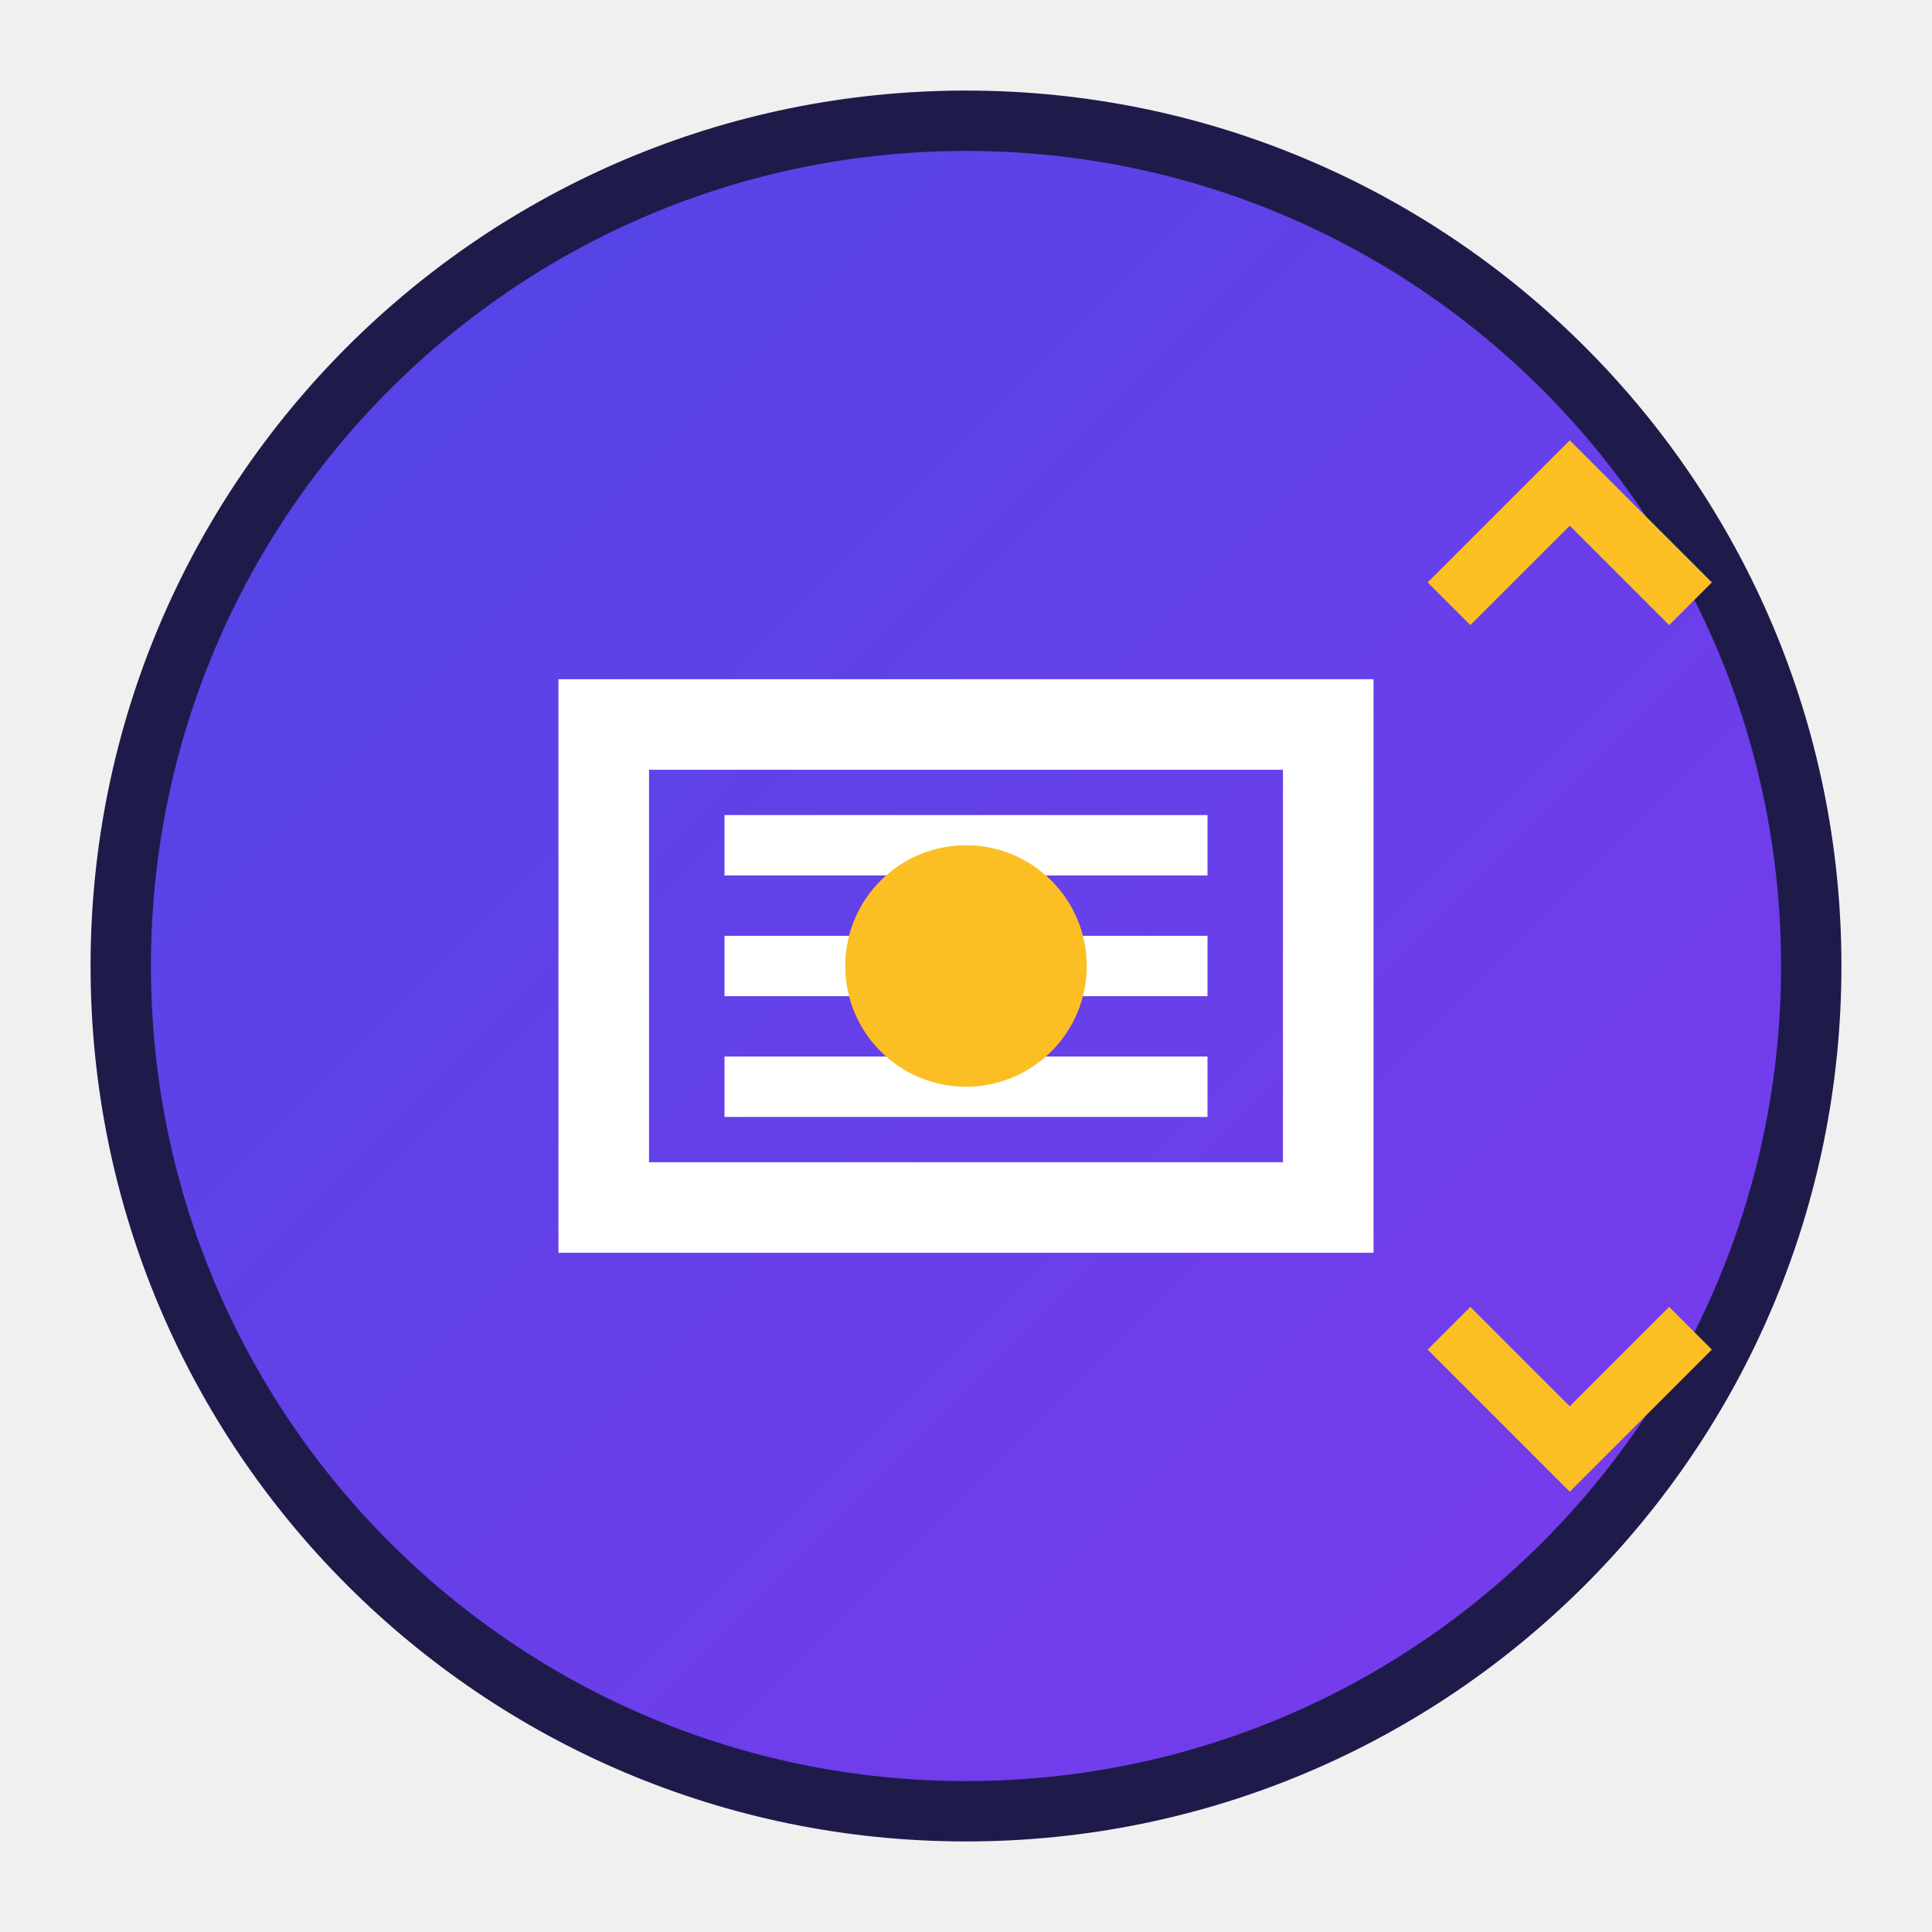
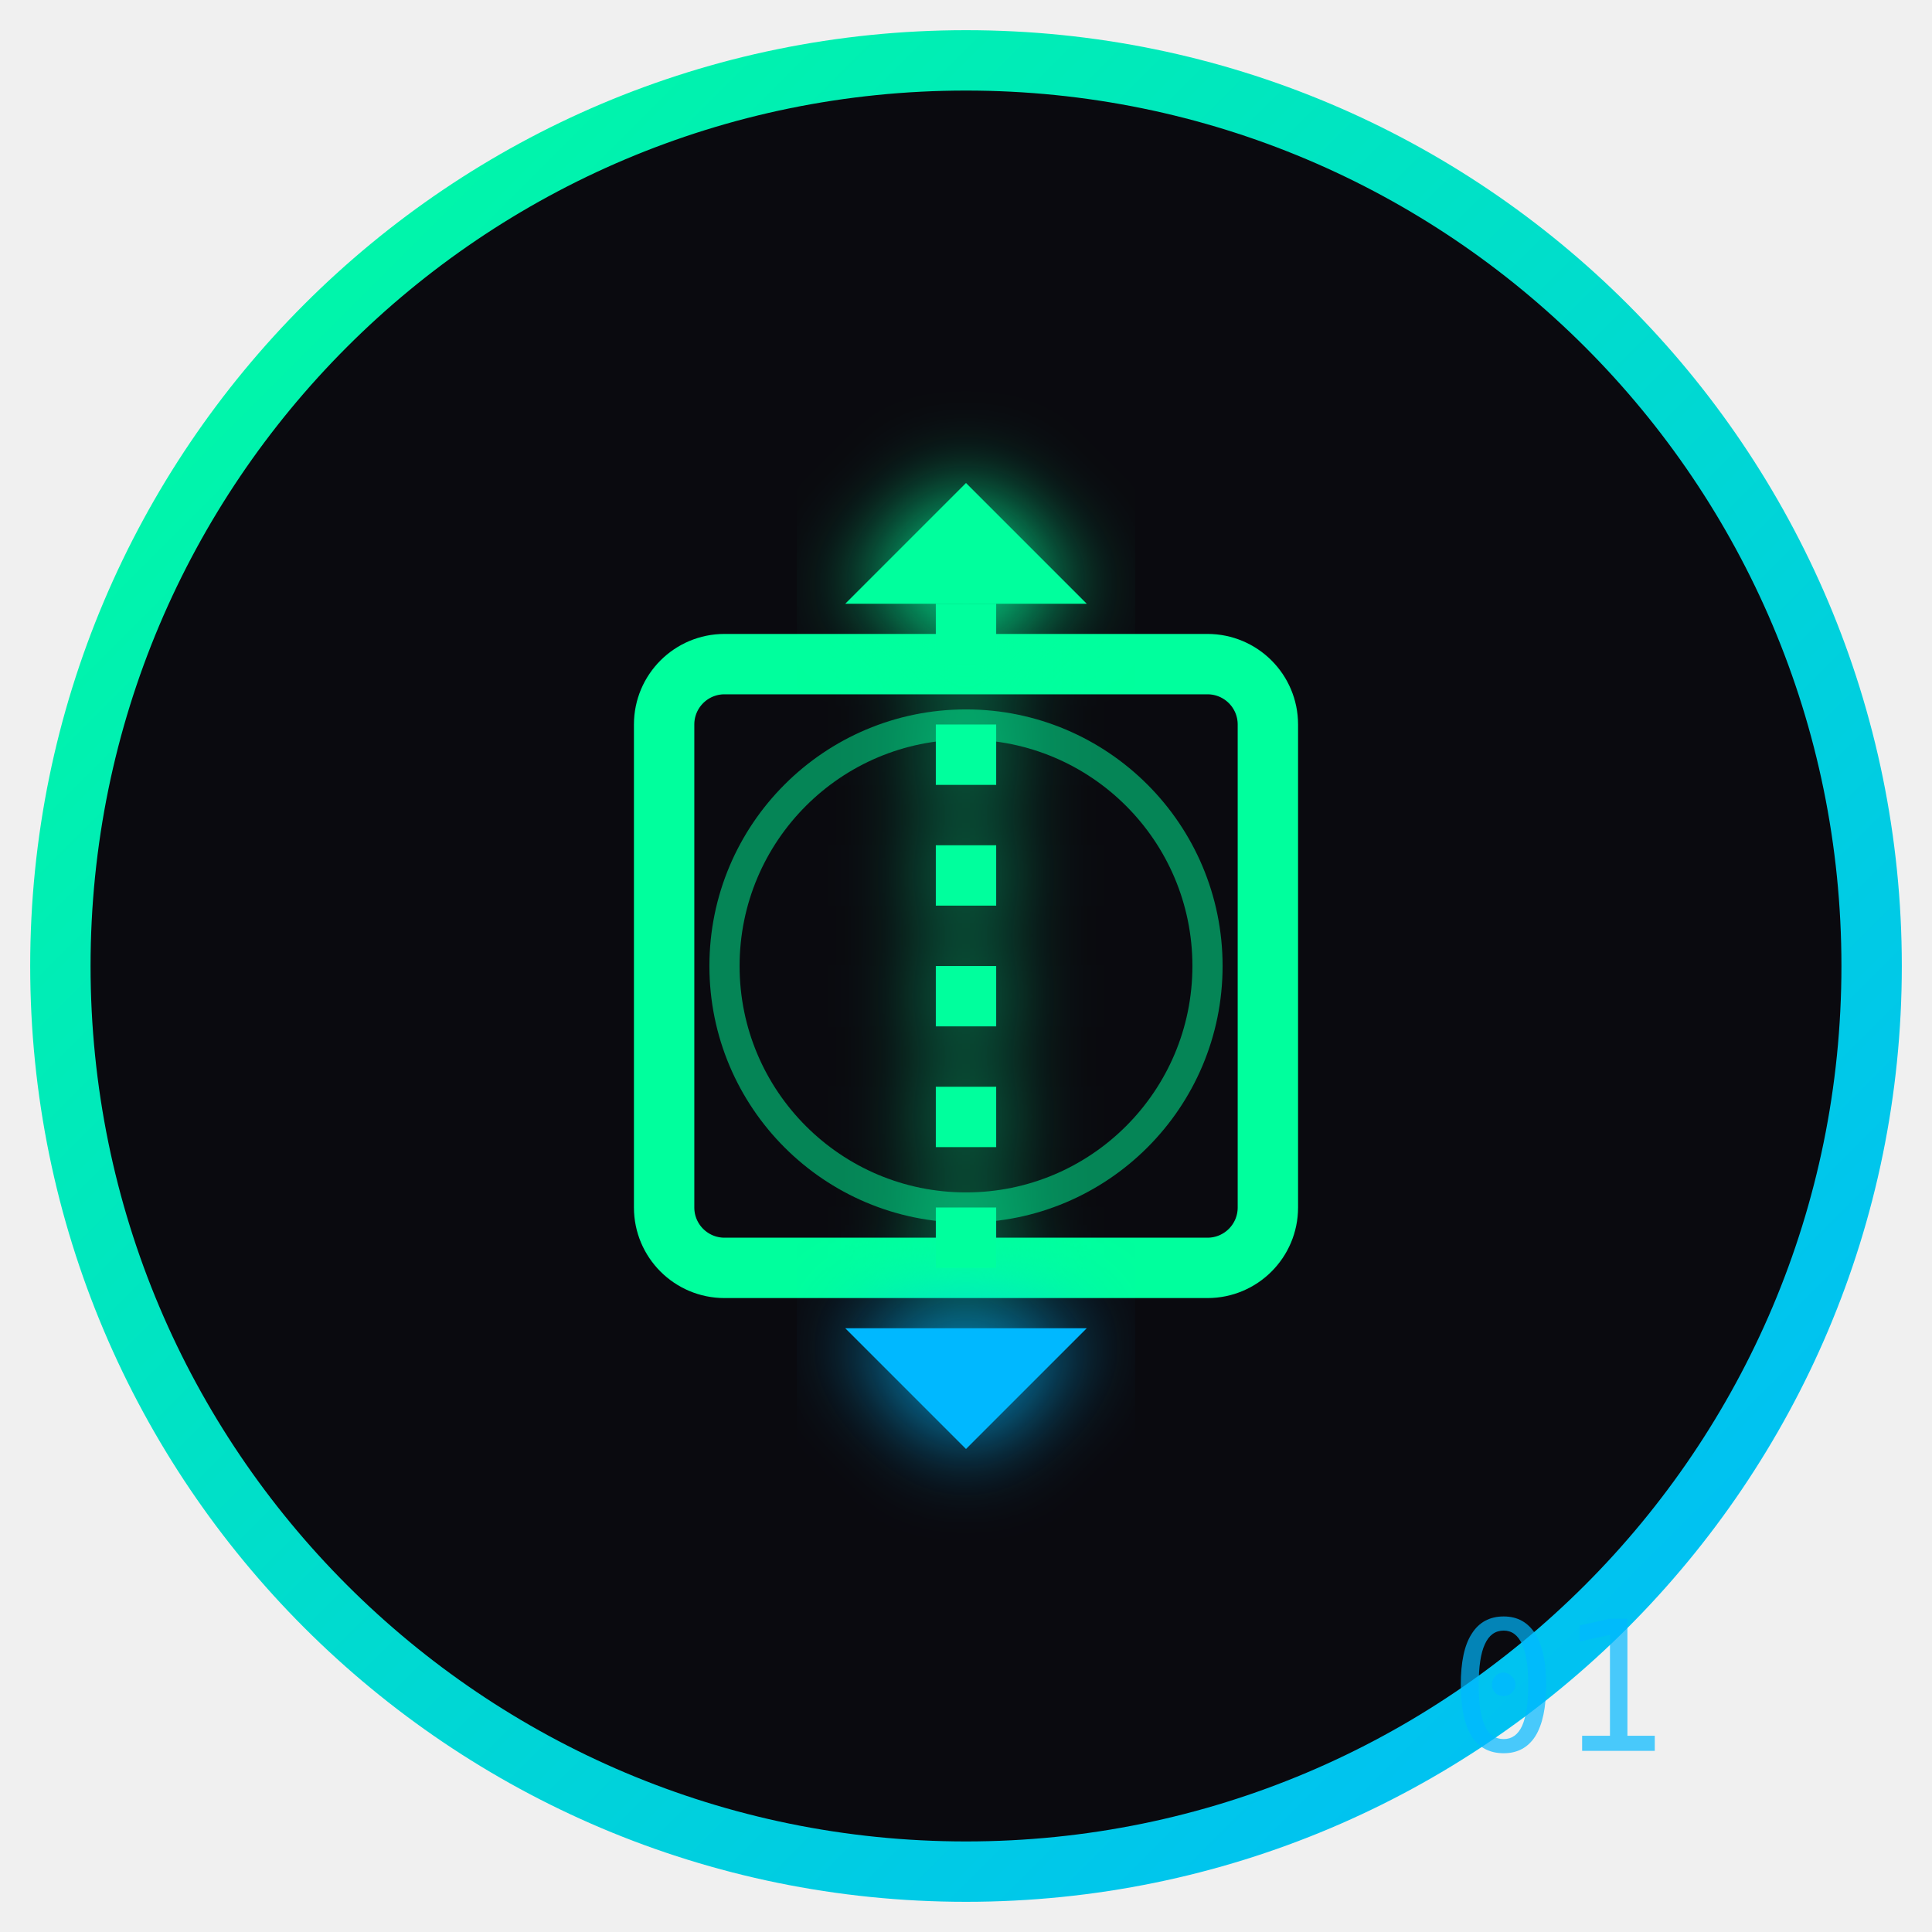
<svg xmlns="http://www.w3.org/2000/svg" width="64" height="64" viewBox="0 0 64 64">
  <defs>
-     <linearGradient id="gradient" x1="0%" y1="0%" x2="100%" y2="100%">
-       <stop offset="0%" style="stop-color:#4f46e5;stop-opacity:1" />
-       <stop offset="100%" style="stop-color:#7c3aed;stop-opacity:1" />
+     <linearGradient id="cyberGradient" x1="0%" y1="0%" x2="100%" y2="100%">
+       <stop offset="0%" style="stop-color:#00ff9d;stop-opacity:1" />
+       <stop offset="100%" style="stop-color:#00b8ff;stop-opacity:1" />
    </linearGradient>
+     <filter id="glow" x="-20%" y="-20%" width="140%" height="140%">
+       <feGaussianBlur stdDeviation="1.5" result="blur" />
+       <feMerge>
+         <feMergeNode in="blur" />
+         <feMergeNode in="SourceGraphic" />
+       </feMerge>
+     </filter>
  </defs>
-   <circle cx="32" cy="32" r="28" fill="url(#gradient)" stroke="#1e1b4b" stroke-width="2" />
-   <path d="M20,24 L44,24 L44,40 L20,40 Z" fill="none" stroke="white" stroke-width="3" />
-   <path d="M24,28 L40,28" stroke="white" stroke-width="2" />
-   <path d="M24,32 L40,32" stroke="white" stroke-width="2" />
-   <path d="M24,36 L40,36" stroke="white" stroke-width="2" />
-   <path d="M48,20 L52,16 L56,20" fill="none" stroke="#fbbf24" stroke-width="2" />
-   <path d="M48,44 L52,48 L56,44" fill="none" stroke="#fbbf24" stroke-width="2" />
-   <circle cx="32" cy="32" r="4" fill="#fbbf24" />
+   <circle cx="32" cy="32" r="30" fill="#0a0a0f" stroke="url(#cyberGradient)" stroke-width="2" />
+   <rect x="22" y="22" width="20" height="20" fill="none" stroke="#00ff9d" stroke-width="2" rx="2" />
+   <g filter="url(#glow)">
+     <path d="M32,16 L36,20 L28,20 Z" fill="#00ff9d" />
+     <path d="M32,48 L36,44 L28,44 Z" fill="#00b8ff" />
+     <line x1="32" y1="20" x2="32" y2="44" stroke="#00ff9d" stroke-width="2" stroke-dasharray="2,2" />
+   </g>
+   <circle cx="32" cy="32" r="8" fill="none" stroke="#00ff9d" stroke-width="1" opacity="0.5" />
+   <text x="48" y="58" font-family="monospace" font-size="6" fill="#00b8ff" opacity="0.7">01</text>
</svg>
